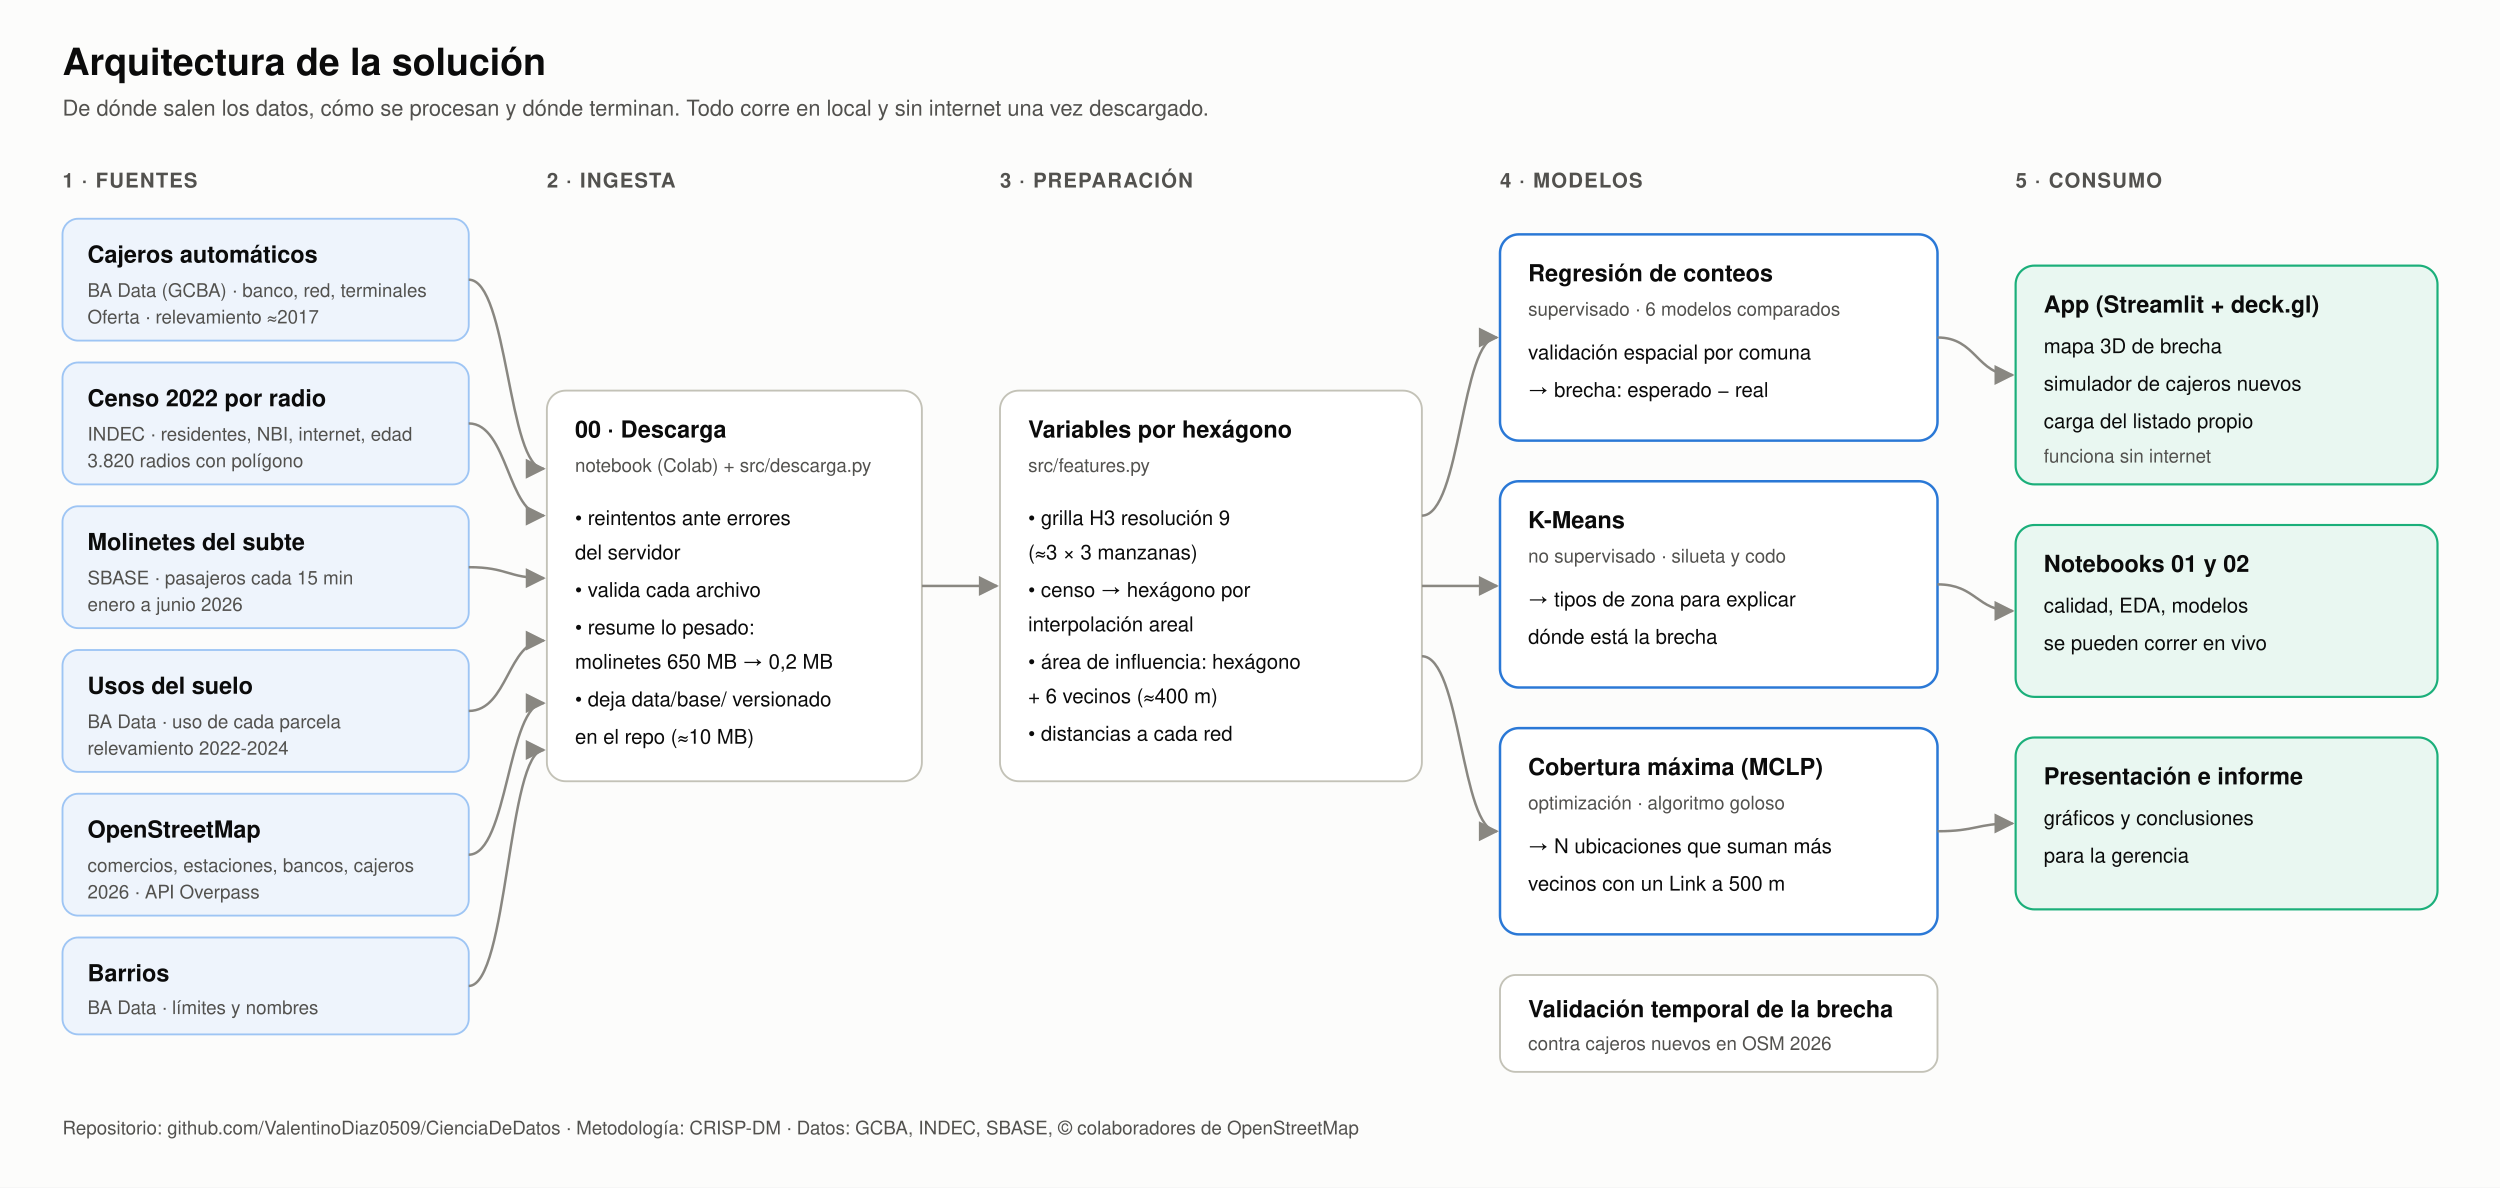
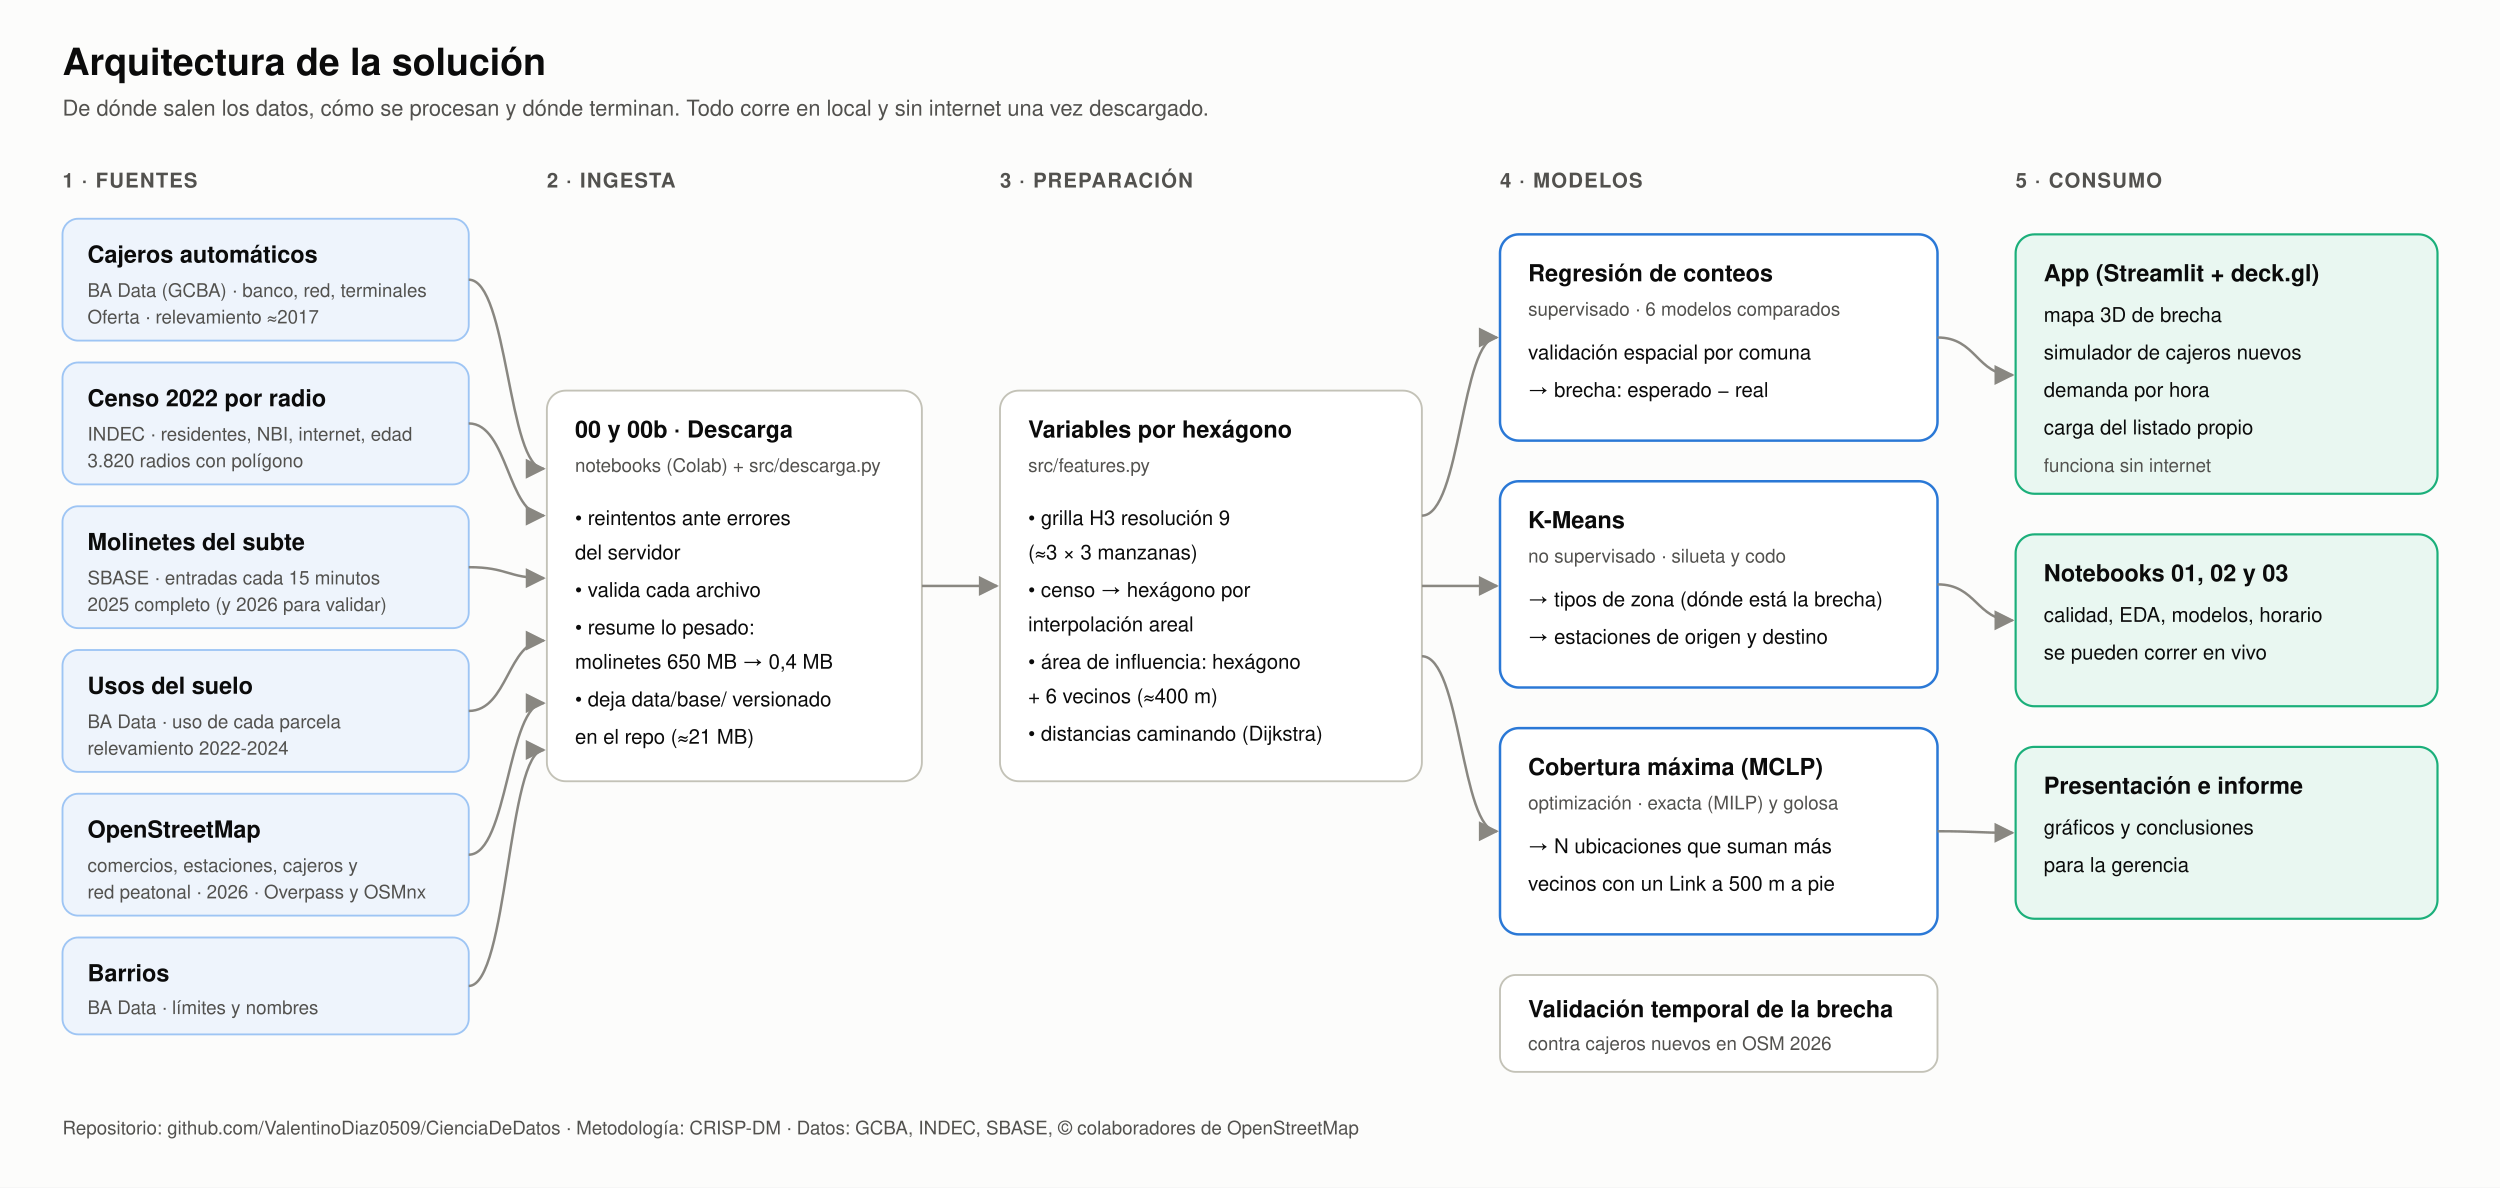
<svg xmlns="http://www.w3.org/2000/svg" viewBox="0 0 1600 760" width="1600" height="760" font-family="system-ui, -apple-system, 'Segoe UI', Helvetica, Arial, sans-serif">
  <defs>
    <marker id="flecha" viewBox="0 0 10 10" refX="9" refY="5" markerWidth="8" markerHeight="8" orient="auto-start-reverse">
      <path d="M0,0 L10,5 L0,10 z" fill="#898781" />
    </marker>
    <style>
      .titulo { font-size: 15px; font-weight: 700; fill: #0b0b0b; }
      .etapa { font-size: 13px; font-weight: 700; fill: #52514e; letter-spacing: .06em; }
      .texto { font-size: 13px; fill: #0b0b0b; }
      .sub { font-size: 12px; fill: #52514e; }
      .caja { fill: #ffffff; stroke: #c3c2b7; stroke-width: 1.2; }
      .fuente { fill: #eef4fc; stroke: #9ec5f4; stroke-width: 1.2; }
      .modelo { fill: #ffffff; stroke: #2a78d6; stroke-width: 1.6; }
      .salida { fill: #e9f7f1; stroke: #1baf7a; stroke-width: 1.4; }
      .linea { stroke: #898781; stroke-width: 1.6; fill: none; }
    </style>
  </defs>
  <rect width="1600" height="760" fill="#fcfcfb" />
  <text x="40" y="48" style="font-size:24px;font-weight:700;fill:#0b0b0b">Arquitectura de la solución</text>
  <text x="40" y="74" class="sub" style="font-size:14px">De dónde salen los datos, cómo se procesan y dónde terminan. Todo corre en local y sin internet una vez descargado.</text>
  <text x="40" y="120" class="etapa">1 · FUENTES</text>
  <text x="350" y="120" class="etapa">2 · INGESTA</text>
  <text x="640" y="120" class="etapa">3 · PREPARACIÓN</text>
  <text x="960" y="120" class="etapa">4 · MODELOS</text>
  <text x="1290" y="120" class="etapa">5 · CONSUMO</text>
  <rect x="40" y="140" width="260" height="78" rx="10" class="fuente" />
  <text x="56" y="168" class="titulo">Cajeros automáticos</text>
  <text x="56" y="190" class="sub">BA Data (GCBA) · banco, red, terminales</text>
  <text x="56" y="207" class="sub">Oferta · relevamiento ≈2017</text>
  <rect x="40" y="232" width="260" height="78" rx="10" class="fuente" />
  <text x="56" y="260" class="titulo">Censo 2022 por radio</text>
  <text x="56" y="282" class="sub">INDEC · residentes, NBI, internet, edad</text>
  <text x="56" y="299" class="sub">3.820 radios con polígono</text>
  <rect x="40" y="324" width="260" height="78" rx="10" class="fuente" />
  <text x="56" y="352" class="titulo">Molinetes del subte</text>
-   <text x="56" y="374" class="sub">SBASE · pasajeros cada 15 min</text>
-   <text x="56" y="391" class="sub">enero a junio 2026</text>
+   <text x="56" y="374" class="sub">SBASE · entradas cada 15 minutos</text>
+   <text x="56" y="391" class="sub">2025 completo (y 2026 para validar)</text>
  <rect x="40" y="416" width="260" height="78" rx="10" class="fuente" />
  <text x="56" y="444" class="titulo">Usos del suelo</text>
  <text x="56" y="466" class="sub">BA Data · uso de cada parcela</text>
  <text x="56" y="483" class="sub">relevamiento 2022-2024</text>
  <rect x="40" y="508" width="260" height="78" rx="10" class="fuente" />
  <text x="56" y="536" class="titulo">OpenStreetMap</text>
-   <text x="56" y="558" class="sub">comercios, estaciones, bancos, cajeros</text>
-   <text x="56" y="575" class="sub">2026 · API Overpass</text>
+   <text x="56" y="558" class="sub">comercios, estaciones, cajeros y</text>
+   <text x="56" y="575" class="sub">red peatonal · 2026 · Overpass y OSMnx</text>
  <rect x="40" y="600" width="260" height="62" rx="10" class="fuente" />
  <text x="56" y="628" class="titulo">Barrios</text>
  <text x="56" y="649" class="sub">BA Data · límites y nombres</text>
  <rect x="350" y="250" width="240" height="250" rx="12" class="caja" />
-   <text x="368" y="280" class="titulo">00 · Descarga</text>
-   <text x="368" y="302" class="sub">notebook (Colab) + src/descarga.py</text>
+   <text x="368" y="280" class="titulo">00 y 00b · Descarga</text>
+   <text x="368" y="302" class="sub">notebooks (Colab) + src/descarga.py</text>
  <text x="368" y="336" class="texto">• reintentos ante errores</text>
  <text x="368" y="358" class="texto">  del servidor</text>
  <text x="368" y="382" class="texto">• valida cada archivo</text>
  <text x="368" y="406" class="texto">• resume lo pesado:</text>
-   <text x="368" y="428" class="texto">  molinetes 650 MB → 0,2 MB</text>
+   <text x="368" y="428" class="texto">  molinetes 650 MB → 0,4 MB</text>
  <text x="368" y="452" class="texto">• deja data/base/ versionado</text>
-   <text x="368" y="476" class="texto">  en el repo (≈10 MB)</text>
+   <text x="368" y="476" class="texto">  en el repo (≈21 MB)</text>
  <rect x="640" y="250" width="270" height="250" rx="12" class="caja" />
  <text x="658" y="280" class="titulo">Variables por hexágono</text>
  <text x="658" y="302" class="sub">src/features.py</text>
  <text x="658" y="336" class="texto">• grilla H3 resolución 9</text>
  <text x="658" y="358" class="texto">  (≈3 × 3 manzanas)</text>
  <text x="658" y="382" class="texto">• censo → hexágono por</text>
  <text x="658" y="404" class="texto">  interpolación areal</text>
  <text x="658" y="428" class="texto">• área de influencia: hexágono</text>
  <text x="658" y="450" class="texto">  + 6 vecinos (≈400 m)</text>
-   <text x="658" y="474" class="texto">• distancias a cada red</text>
+   <text x="658" y="474" class="texto">• distancias caminando (Dijkstra)</text>
  <rect x="960" y="150" width="280" height="132" rx="12" class="modelo" />
  <text x="978" y="180" class="titulo">Regresión de conteos</text>
  <text x="978" y="202" class="sub">supervisado · 6 modelos comparados</text>
  <text x="978" y="230" class="texto">validación espacial por comuna</text>
  <text x="978" y="254" class="texto">→ brecha: esperado − real</text>
  <rect x="960" y="308" width="280" height="132" rx="12" class="modelo" />
  <text x="978" y="338" class="titulo">K-Means</text>
  <text x="978" y="360" class="sub">no supervisado · silueta y codo</text>
-   <text x="978" y="388" class="texto">→ tipos de zona para explicar</text>
-   <text x="978" y="412" class="texto">  dónde está la brecha</text>
+   <text x="978" y="388" class="texto">→ tipos de zona (dónde está la brecha)</text>
+   <text x="978" y="412" class="texto">→ estaciones de origen y destino</text>
  <rect x="960" y="466" width="280" height="132" rx="12" class="modelo" />
  <text x="978" y="496" class="titulo">Cobertura máxima (MCLP)</text>
-   <text x="978" y="518" class="sub">optimización · algoritmo goloso</text>
+   <text x="978" y="518" class="sub">optimización · exacta (MILP) y golosa</text>
  <text x="978" y="546" class="texto">→ N ubicaciones que suman más</text>
-   <text x="978" y="570" class="texto">  vecinos con un Link a 500 m</text>
+   <text x="978" y="570" class="texto">  vecinos con un Link a 500 m a pie</text>
  <rect x="960" y="624" width="280" height="62" rx="10" class="caja" />
  <text x="978" y="651" class="titulo">Validación temporal de la brecha</text>
  <text x="978" y="672" class="sub">contra cajeros nuevos en OSM 2026</text>
-   <rect x="1290" y="170" width="270" height="140" rx="12" class="salida" />
-   <text x="1308" y="200" class="titulo">App (Streamlit + deck.gl)</text>
-   <text x="1308" y="226" class="texto">mapa 3D de brecha</text>
-   <text x="1308" y="250" class="texto">simulador de cajeros nuevos</text>
-   <text x="1308" y="274" class="texto">carga del listado propio</text>
-   <text x="1308" y="296" class="sub">funciona sin internet</text>
-   <rect x="1290" y="336" width="270" height="110" rx="12" class="salida" />
-   <text x="1308" y="366" class="titulo">Notebooks 01 y 02</text>
-   <text x="1308" y="392" class="texto">calidad, EDA, modelos</text>
-   <text x="1308" y="416" class="texto">se pueden correr en vivo</text>
-   <rect x="1290" y="472" width="270" height="110" rx="12" class="salida" />
-   <text x="1308" y="502" class="titulo">Presentación e informe</text>
-   <text x="1308" y="528" class="texto">gráficos y conclusiones</text>
-   <text x="1308" y="552" class="texto">para la gerencia</text>
+   <rect x="1290" y="150" width="270" height="166" rx="12" class="salida" />
+   <text x="1308" y="180" class="titulo">App (Streamlit + deck.gl)</text>
+   <text x="1308" y="206" class="texto">mapa 3D de brecha</text>
+   <text x="1308" y="230" class="texto">simulador de cajeros nuevos</text>
+   <text x="1308" y="254" class="texto">demanda por hora</text>
+   <text x="1308" y="278" class="texto">carga del listado propio</text>
+   <text x="1308" y="302" class="sub">funciona sin internet</text>
+   <rect x="1290" y="342" width="270" height="110" rx="12" class="salida" />
+   <text x="1308" y="372" class="titulo">Notebooks 01, 02 y 03</text>
+   <text x="1308" y="398" class="texto">calidad, EDA, modelos, horario</text>
+   <text x="1308" y="422" class="texto">se pueden correr en vivo</text>
+   <rect x="1290" y="478" width="270" height="110" rx="12" class="salida" />
+   <text x="1308" y="508" class="titulo">Presentación e informe</text>
+   <text x="1308" y="534" class="texto">gráficos y conclusiones</text>
+   <text x="1308" y="558" class="texto">para la gerencia</text>
  <path d="M300,179 C325,179 325,300 348,300" class="linea" marker-end="url(#flecha)" />
  <path d="M300,271 C325,271 325,330 348,330" class="linea" marker-end="url(#flecha)" />
  <path d="M300,363 C325,363 325,370 348,370" class="linea" marker-end="url(#flecha)" />
  <path d="M300,455 C325,455 325,410 348,410" class="linea" marker-end="url(#flecha)" />
  <path d="M300,547 C325,547 325,450 348,450" class="linea" marker-end="url(#flecha)" />
  <path d="M300,631 C325,631 325,480 348,480" class="linea" marker-end="url(#flecha)" />
  <path d="M590,375 L638,375" class="linea" marker-end="url(#flecha)" />
  <path d="M910,330 C935,330 935,216 958,216" class="linea" marker-end="url(#flecha)" />
  <path d="M910,375 L958,375" class="linea" marker-end="url(#flecha)" />
  <path d="M910,420 C935,420 935,532 958,532" class="linea" marker-end="url(#flecha)" />
  <path d="M1240,216 C1265,216 1265,240 1288,240" class="linea" marker-end="url(#flecha)" />
-   <path d="M1240,374 C1265,374 1265,391 1288,391" class="linea" marker-end="url(#flecha)" />
-   <path d="M1240,532 C1265,532 1265,527 1288,527" class="linea" marker-end="url(#flecha)" />
+   <path d="M1240,374 C1265,374 1265,397 1288,397" class="linea" marker-end="url(#flecha)" />
+   <path d="M1240,532 C1265,532 1265,533 1288,533" class="linea" marker-end="url(#flecha)" />
  <text x="40" y="726" class="sub">Repositorio: github.com/ValentinoDiaz0509/CienciaDeDatos · Metodología: CRISP-DM · Datos: GCBA, INDEC, SBASE, © colaboradores de OpenStreetMap</text>
</svg>
